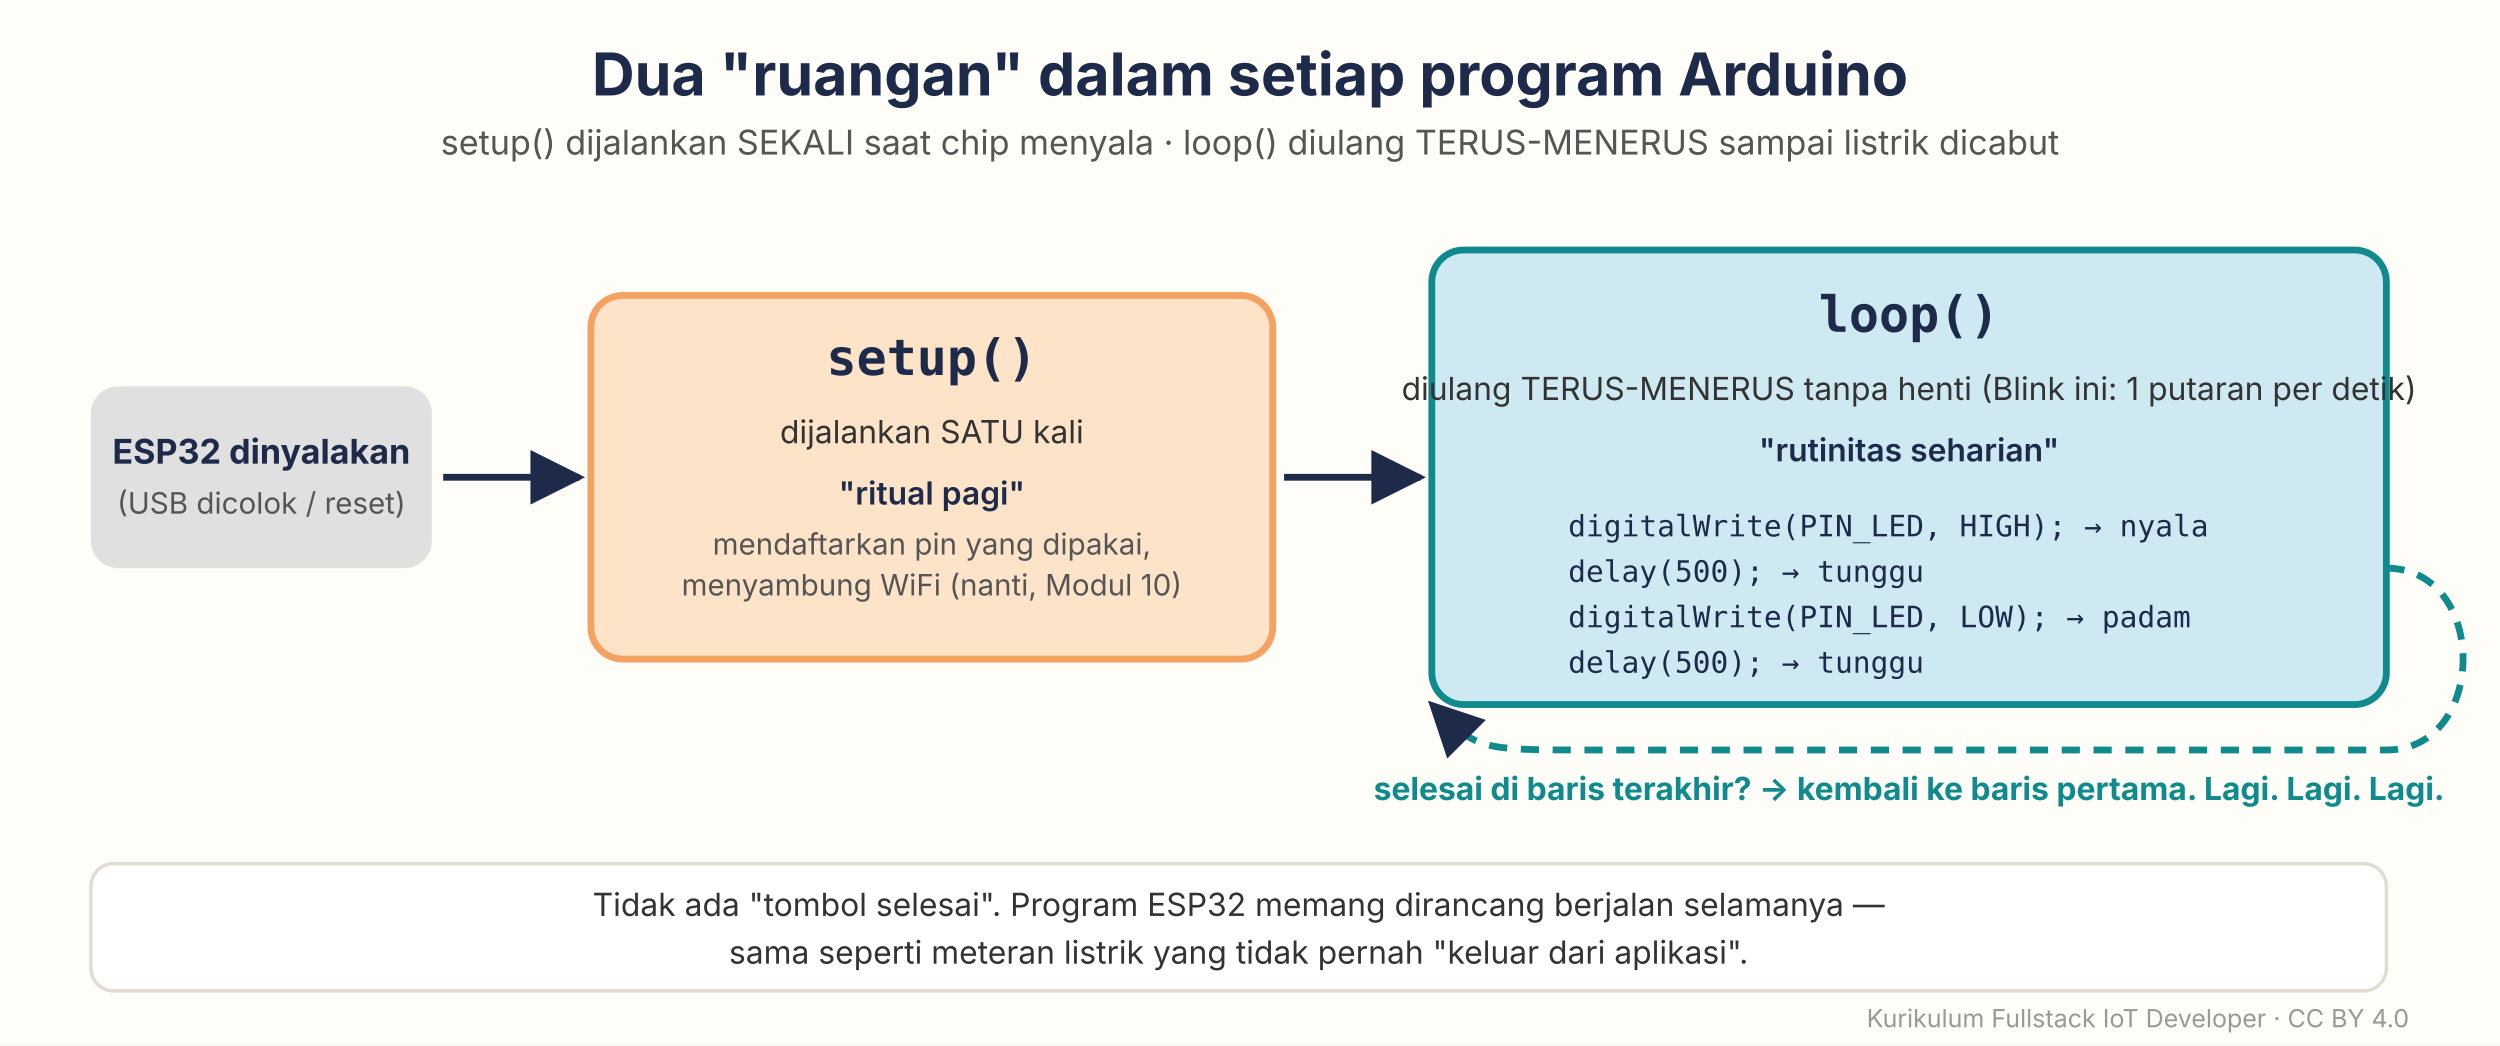
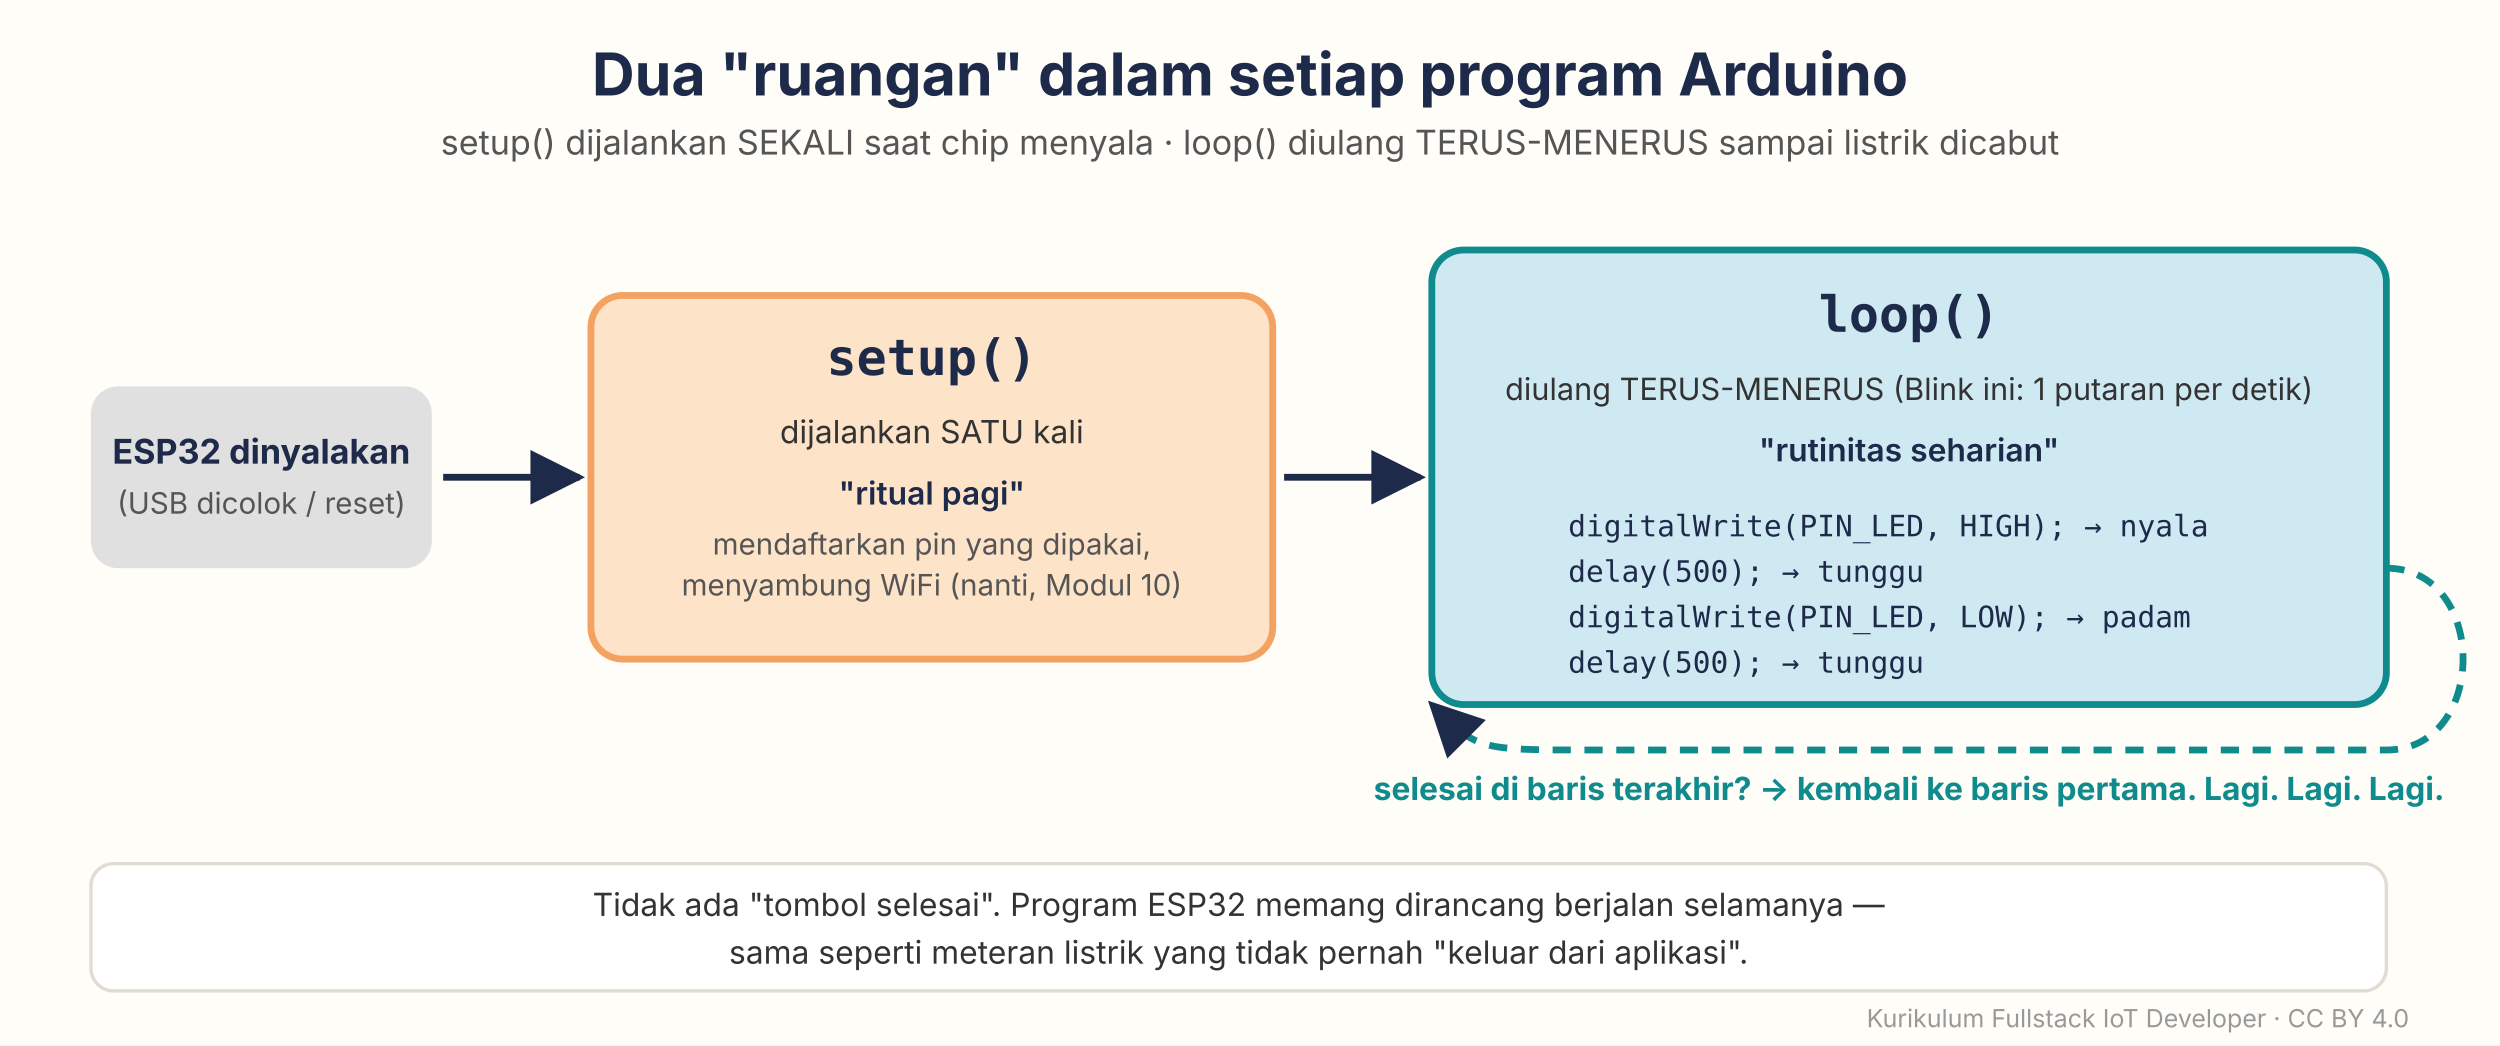
<svg xmlns="http://www.w3.org/2000/svg" width="1100" height="460" viewBox="0 0 1100 460" font-family="Inter, 'DejaVu Sans', Arial, sans-serif">
  <defs>
    <marker id="arr" viewBox="0 0 10 10" refX="9" refY="5" markerWidth="8" markerHeight="8" orient="auto-start-reverse">
      <path d="M0 0 L10 5 L0 10 z" fill="#1e2a4a" />
    </marker>
  </defs>
  <rect width="1100" height="460" fill="#fffdf7" />
  <text x="550" y="42" text-anchor="middle" font-size="26" font-weight="700" fill="#1e2a4a">Dua "ruangan" dalam setiap program Arduino</text>
  <text x="550" y="68" text-anchor="middle" font-size="15" fill="#555">setup() dijalankan SEKALI saat chip menyala · loop() diulang TERUS-MENERUS sampai listrik dicabut</text>
  <rect x="40" y="170" width="150" height="80" rx="12" fill="#e0e0e0" />
  <text x="115" y="204" text-anchor="middle" font-size="15" font-weight="700" fill="#1e2a4a">ESP32 dinyalakan</text>
  <text x="115" y="226" text-anchor="middle" font-size="13" fill="#555">(USB dicolok / reset)</text>
  <line x1="195" y1="210" x2="255" y2="210" stroke="#1e2a4a" stroke-width="3" marker-end="url(#arr)" />
  <rect x="260" y="130" width="300" height="160" rx="14" fill="#fde4c8" stroke="#f4a261" stroke-width="3" />
  <text x="410" y="165" text-anchor="middle" font-size="22" font-weight="700" fill="#1e2a4a" font-family="'DejaVu Sans Mono', monospace">setup()</text>
  <text x="410" y="195" text-anchor="middle" font-size="14" fill="#333">dijalankan SATU kali</text>
  <text x="410" y="222" text-anchor="middle" font-size="14" font-weight="600" fill="#1e2a4a">"ritual pagi"</text>
  <text x="410" y="244" text-anchor="middle" font-size="13" fill="#555">mendaftarkan pin yang dipakai,</text>
  <text x="410" y="262" text-anchor="middle" font-size="13" fill="#555">menyambung WiFi (nanti, Modul 10)</text>
  <line x1="565" y1="210" x2="625" y2="210" stroke="#1e2a4a" stroke-width="3" marker-end="url(#arr)" />
  <rect x="630" y="110" width="420" height="200" rx="14" fill="#cfe9f3" stroke="#0f8b8d" stroke-width="3" />
  <text x="840" y="146" text-anchor="middle" font-size="22" font-weight="700" fill="#1e2a4a" font-family="'DejaVu Sans Mono', monospace">loop()</text>
-   <text x="840" y="176" text-anchor="middle" font-size="14" fill="#333">diulang TERUS-MENERUS tanpa henti (Blink ini: 1 putaran per detik)</text>
+   <text x="840" y="176" text-anchor="middle" font-size="13.5" fill="#333">diulang TERUS-MENERUS (Blink ini: 1 putaran per detik)</text>
  <text x="840" y="203" text-anchor="middle" font-size="14" font-weight="600" fill="#1e2a4a">"rutinitas seharian"</text>
  <g font-family="'DejaVu Sans Mono', monospace" font-size="13" fill="#1e2a4a">
    <text x="690" y="236">digitalWrite(PIN_LED, HIGH);  → nyala</text>
    <text x="690" y="256">delay(500);                   → tunggu</text>
    <text x="690" y="276">digitalWrite(PIN_LED, LOW);   → padam</text>
    <text x="690" y="296">delay(500);                   → tunggu</text>
  </g>
  <path d="M1050 250 C1095 250 1095 330 1050 330 L700 330 C650 330 650 330 630 310" fill="none" stroke="#0f8b8d" stroke-width="3" stroke-dasharray="8 6" marker-end="url(#arr)" />
  <text x="840" y="352" text-anchor="middle" font-size="14" font-weight="700" fill="#0f8b8d">selesai di baris terakhir? → kembali ke baris pertama. Lagi. Lagi. Lagi.</text>
  <rect x="40" y="380" width="1010" height="56" rx="10" fill="#fff" stroke="#e0dcd2" stroke-width="1.5" />
  <text x="545" y="403" text-anchor="middle" font-size="14" fill="#333">Tidak ada "tombol selesai". Program ESP32 memang dirancang berjalan selamanya —</text>
  <text x="545" y="424" text-anchor="middle" font-size="14" fill="#333">sama seperti meteran listrik yang tidak pernah "keluar dari aplikasi".</text>
  <text x="1060" y="452" text-anchor="end" font-size="11" fill="#999">Kurikulum Fullstack IoT Developer · CC BY 4.0</text>
</svg>
